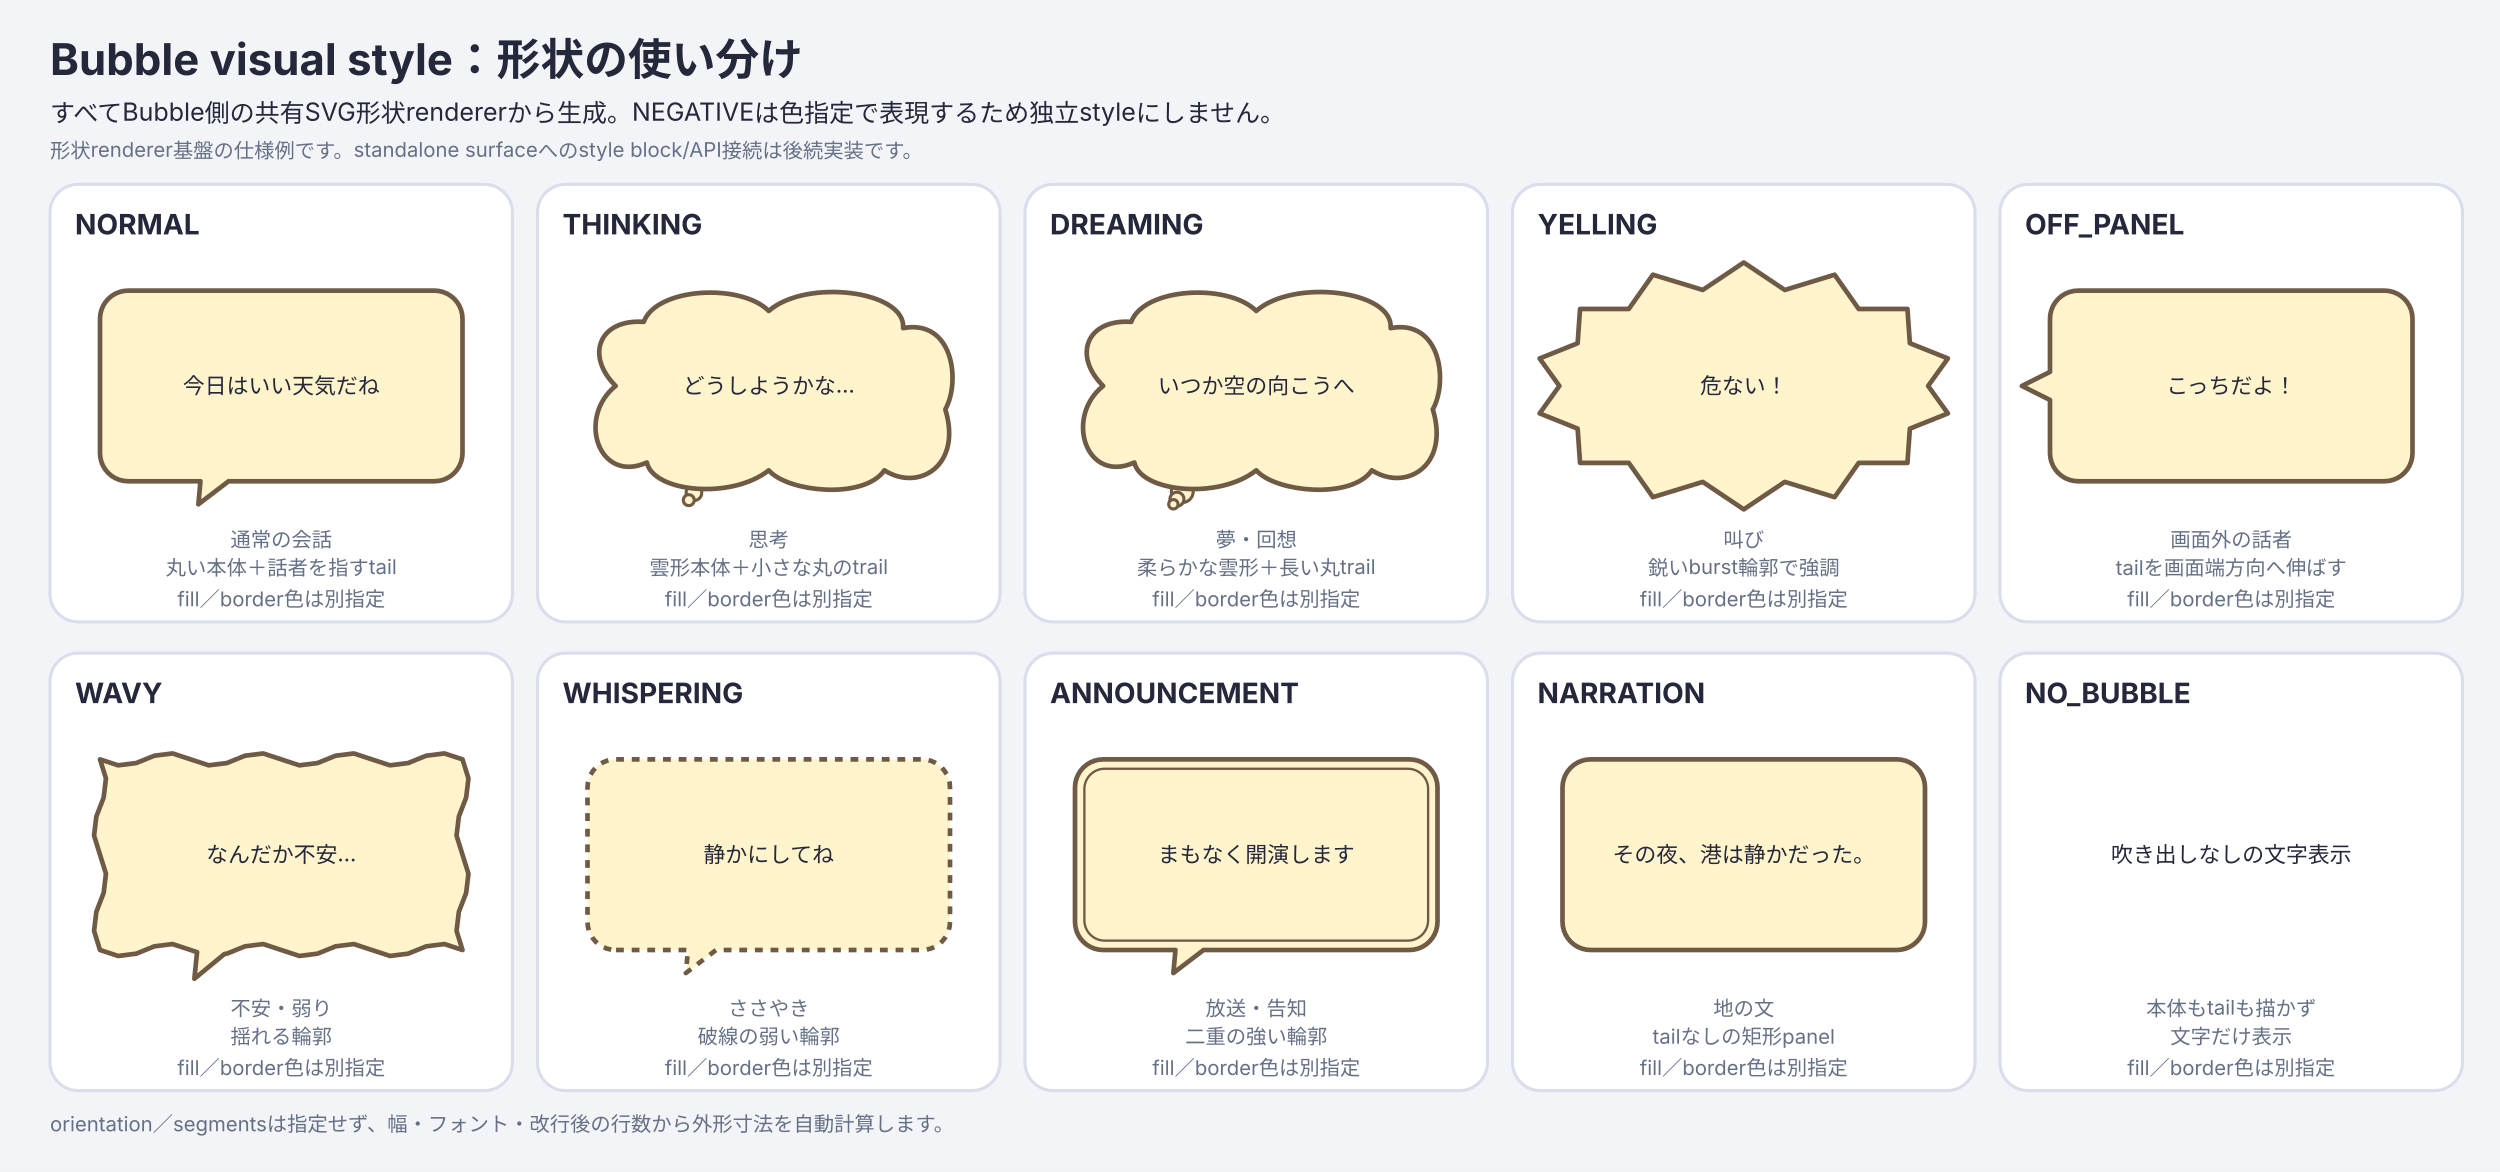
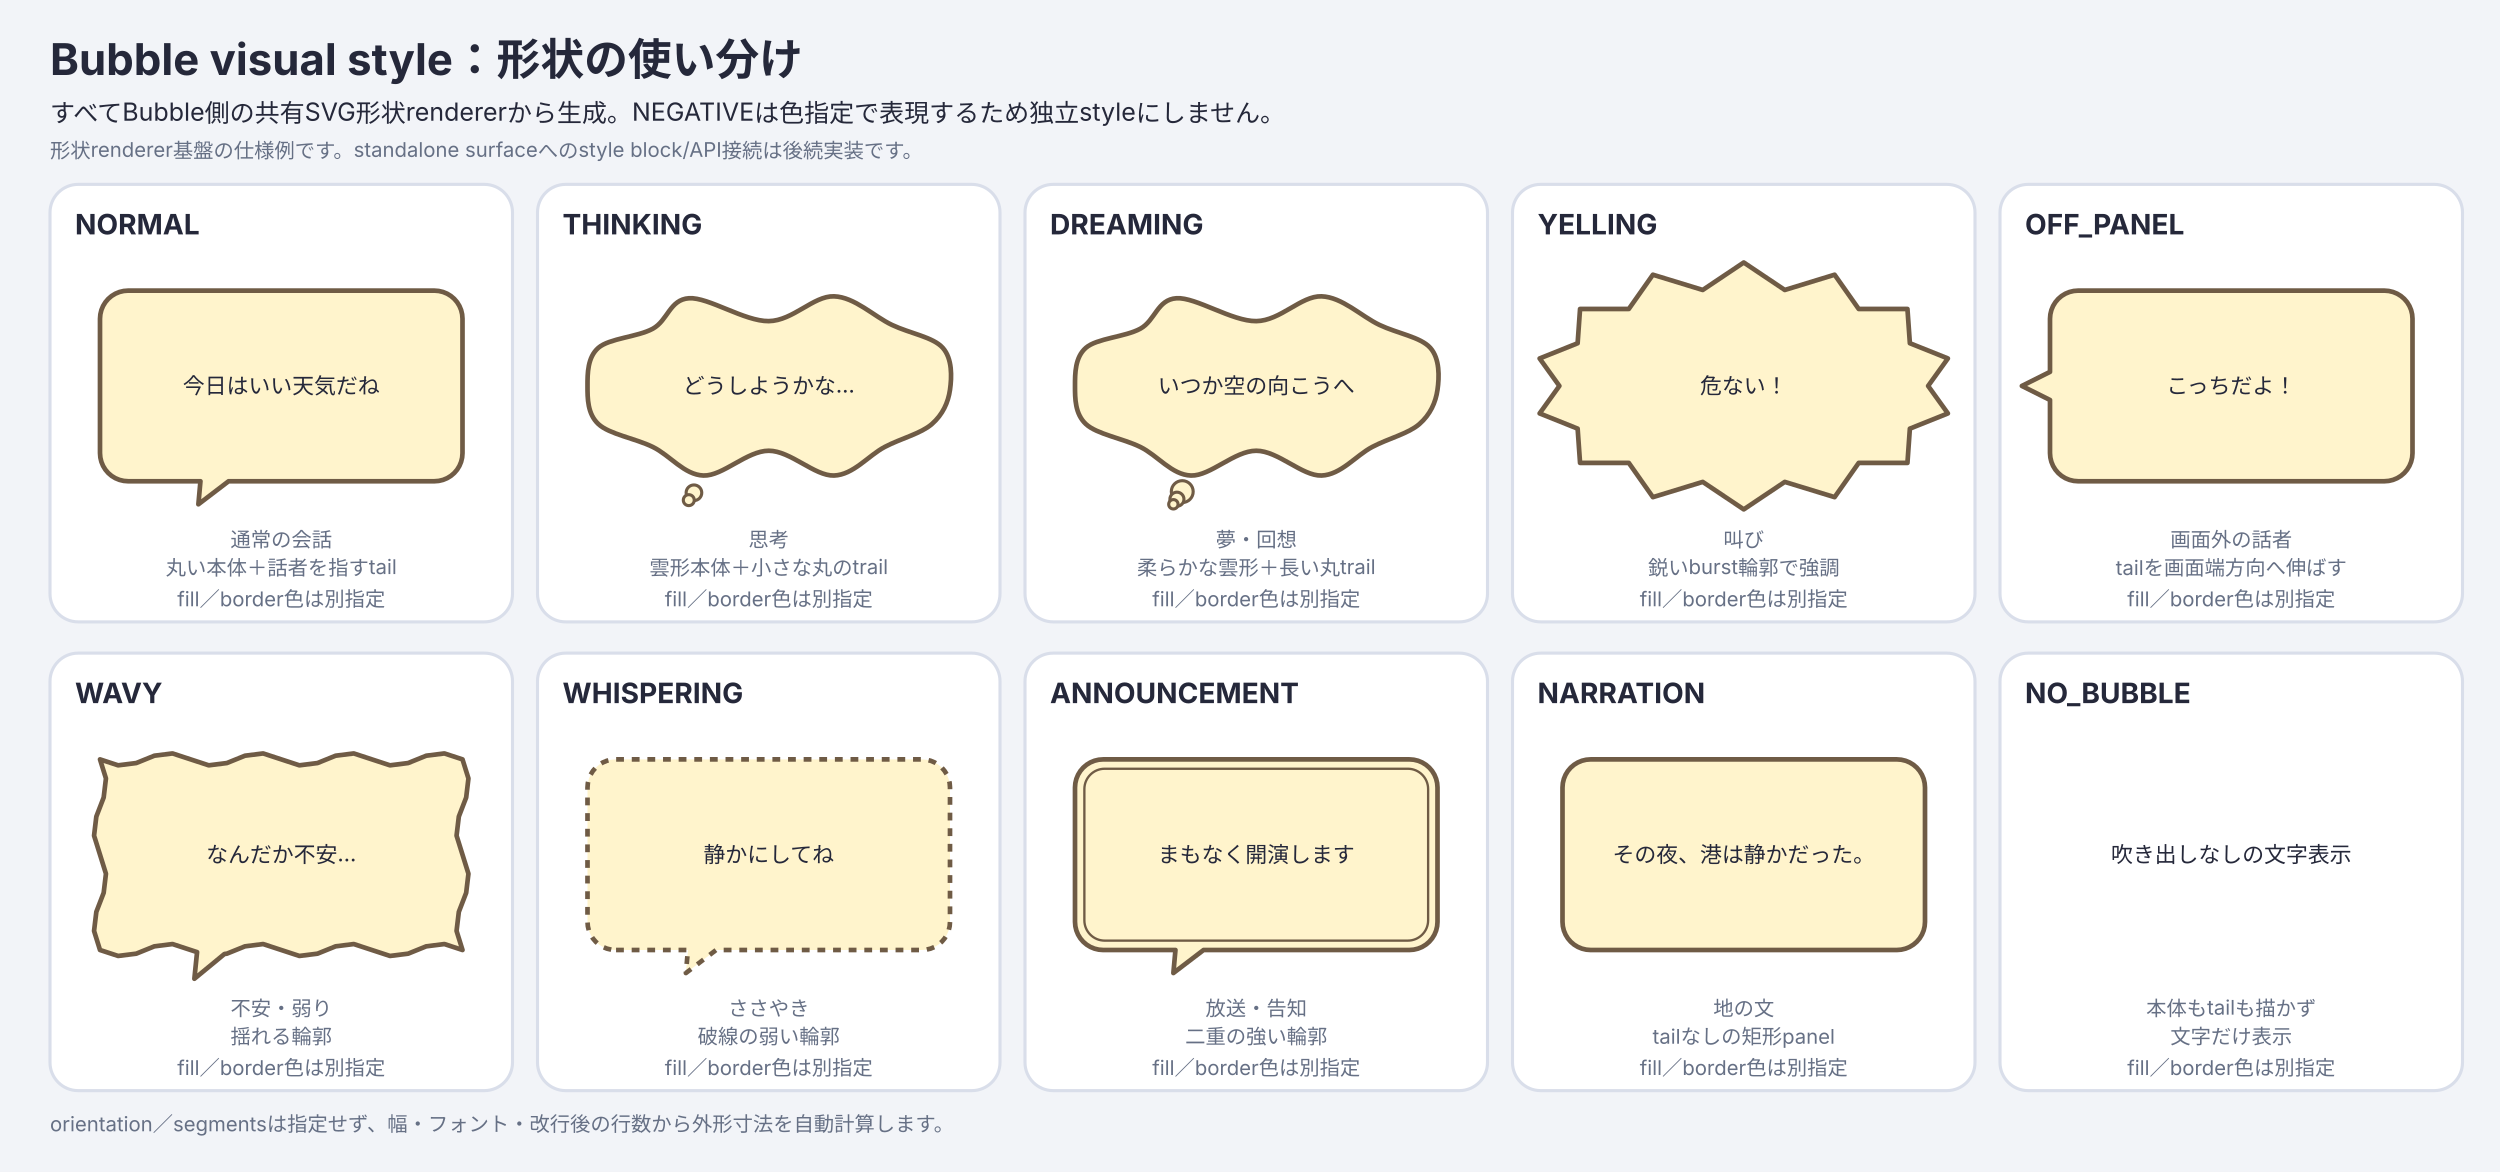
<svg xmlns="http://www.w3.org/2000/svg" width="1600" height="750" viewBox="0 0 1600 750" role="img" aria-labelledby="title description">
  <style>
    text { font-family: -apple-system, BlinkMacSystemFont, "Hiragino Sans", "Noto Sans JP", sans-serif; }
    .heading { fill: #25283a; font-size: 28px; font-weight: 700; }
    .subheading { fill: #25283a; font-size: 20px; font-weight: 700; }
    .body { fill: #25283a; font-size: 16px; }
    .small { fill: #667085; font-size: 13px; }
    .block-text { fill: #ffffff; font-size: 13px; font-weight: 600; }
    .input-text { fill: #25283a; font-size: 13px; font-weight: 500; }
  </style>
  <rect width="1600" height="750" fill="#f2f4f8" />
  <text x="32" y="48" class="heading">Bubble visual style：形状の使い分け</text>
  <text x="32" y="78" class="body">すべてBubble側の共有SVG形状rendererから生成。NEGATIVEは色指定で表現するため独立styleにしません。</text>
  <text x="32" y="101" class="small">形状renderer基盤の仕様例です。standalone surfaceへのstyle block/API接続は後続実装です。</text>
  <g data-style-gallery-card="NORMAL">
    <rect x="32" y="118" width="296" height="280" rx="18" fill="#ffffff" stroke="#d9deea" stroke-width="2" />
    <text x="48" y="150" style="fill:#25283a;font-size:18px;font-weight:700">NORMAL</text>
    <svg x="40" y="162" width="280" height="170" viewBox="0 0 280 170" data-bubble-renderer="canonical" data-bubble-style="NORMAL" overflow="visible">
      <path d="M 39.184 145.778 L 36.438 145.119 L 33.828 144.038 L 31.42 142.562 L 29.272 140.728 L 27.438 138.58 L 25.962 136.172 L 24.881 133.562 L 24.222 130.816 L 24 128 L 24 42 L 24.222 39.184 L 24.881 36.438 L 25.962 33.828 L 27.438 31.42 L 29.272 29.272 L 31.42 27.438 L 33.828 25.962 L 36.438 24.881 L 39.184 24.222 L 42 24 L 238 24 L 240.816 24.222 L 243.562 24.881 L 246.172 25.962 L 248.58 27.438 L 250.728 29.272 L 252.562 31.42 L 254.038 33.828 L 255.119 36.438 L 255.778 39.184 L 256 42 L 256 128 L 255.778 130.816 L 255.119 133.562 L 254.038 136.172 L 252.562 138.58 L 250.728 140.728 L 248.58 142.562 L 246.172 144.038 L 243.562 145.119 L 240.816 145.778 L 238 146 L 106.287 146 L 86.963 160.745 L 88.287 146 L 42 146 Z" fill="#fff4cc" stroke="#6f5b45" stroke-width="3" stroke-linejoin="round" data-boolean-operation="union" data-tail-base-on-border="true" />
      <text x="140" y="89.9" text-anchor="middle" fill="#25283a" font-family="Noto Sans JP, sans-serif" font-size="14">今日はいい天気だね</text>
    </svg>
    <text x="180" y="350" text-anchor="middle" class="small">通常の会話</text>
    <text x="180" y="368" text-anchor="middle" class="small">丸い本体＋話者を指すtail</text>
    <text x="180" y="388" text-anchor="middle" class="small">fill／border色は別指定</text>
  </g>
  <g data-style-gallery-card="THINKING">
    <rect x="344" y="118" width="296" height="280" rx="18" fill="#ffffff" stroke="#d9deea" stroke-width="2" />
    <text x="360" y="150" style="fill:#25283a;font-size:18px;font-weight:700">THINKING</text>
    <svg x="352" y="162" width="280" height="170" viewBox="0 0 280 170" data-bubble-renderer="canonical" data-bubble-style="THINKING" overflow="visible">
      <circle cx="92.125" cy="153.372" r="5" fill="#fff4cc" stroke="#6f5b45" stroke-width="2" />
      <circle cx="88.821" cy="158.091" r="3.5" fill="#fff4cc" stroke="#6f5b45" stroke-width="2" />
      <g transform="translate(0 0) scale(1)">
-         <path d="M 42 85     C 22 65, 32 42, 60 44     C 68 22, 122 19, 140 37     C 164 16, 228 24, 226 48     C 258 42, 263 82, 253 100     C 264 136, 236 153, 214 139     C 201 158, 152 153, 140 139     C 116 158, 66 153, 62 134     C 31 148, 17 105, 42 85 Z" fill="#fff4cc" stroke="#6f5b45" stroke-width="3" stroke-linejoin="round" />
+         <path d="M 24 85 C 24 76.867 24 66.7 30.96 60.6 C 37.92 54.5 56.093 53.687 65.76 48.4 C 75.427 43.113 76.587 29.693 88.96 28.88 C 101.333 28.067 124.533 43.723 140 43.52 C 155.467 43.317 168.613 27.253 181.76 27.66 C 194.907 28.067 207.28 40.47 218.88 45.96 C 230.48 51.45 245.173 53.687 251.36 60.6 C 257.547 67.513 257.16 79.307 256 87.44 C 254.84 95.573 251.36 103.3 244.4 109.4 C 237.44 115.5 224.68 118.55 214.24 124.04 C 203.8 129.53 194.133 141.933 181.76 142.34 C 169.387 142.747 153.92 126.48 140 126.48 C 126.08 126.48 110.613 142.747 98.24 142.34 C 85.867 141.933 76.973 129.53 65.76 124.04 C 54.547 118.55 37.92 115.907 30.96 109.4 C 24 102.893 24 93.133 24 85 Z" fill="#fff4cc" stroke="#6f5b45" stroke-width="3" stroke-linejoin="round" />
      </g>
      <text x="140" y="89.9" text-anchor="middle" fill="#25283a" font-family="Noto Sans JP, sans-serif" font-size="14">どうしようかな…</text>
    </svg>
    <text x="492" y="350" text-anchor="middle" class="small">思考</text>
    <text x="492" y="368" text-anchor="middle" class="small">雲形本体＋小さな丸のtrail</text>
    <text x="492" y="388" text-anchor="middle" class="small">fill／border色は別指定</text>
  </g>
  <g data-style-gallery-card="DREAMING">
    <rect x="656" y="118" width="296" height="280" rx="18" fill="#ffffff" stroke="#d9deea" stroke-width="2" />
    <text x="672" y="150" style="fill:#25283a;font-size:18px;font-weight:700">DREAMING</text>
    <svg x="664" y="162" width="280" height="170" viewBox="0 0 280 170" data-bubble-renderer="canonical" data-bubble-style="DREAMING" overflow="visible">
      <circle cx="92.641" cy="152.635" r="7" fill="#fff4cc" stroke="#6f5b45" stroke-width="2" />
      <circle cx="89.234" cy="157.501" r="4.5" fill="#fff4cc" stroke="#6f5b45" stroke-width="2" />
      <circle cx="86.963" cy="160.745" r="3" fill="#fff4cc" stroke="#6f5b45" stroke-width="2" />
      <g transform="translate(0 0) scale(1)">
-         <path d="M 42 85     C 22 65, 32 42, 60 44     C 68 22, 122 19, 140 37     C 164 16, 228 24, 226 48     C 258 42, 263 82, 253 100     C 264 136, 236 153, 214 139     C 201 158, 152 153, 140 139     C 116 158, 66 153, 62 134     C 31 148, 17 105, 42 85 Z" fill="#fff4cc" stroke="#6f5b45" stroke-width="3" stroke-linejoin="round" />
+         <path d="M 24 85 C 24 76.867 24 66.7 30.96 60.6 C 37.92 54.5 56.093 53.687 65.76 48.4 C 75.427 43.113 76.587 29.693 88.96 28.88 C 101.333 28.067 124.533 43.723 140 43.52 C 155.467 43.317 168.613 27.253 181.76 27.66 C 194.907 28.067 207.28 40.47 218.88 45.96 C 230.48 51.45 245.173 53.687 251.36 60.6 C 257.547 67.513 257.16 79.307 256 87.44 C 254.84 95.573 251.36 103.3 244.4 109.4 C 237.44 115.5 224.68 118.55 214.24 124.04 C 203.8 129.53 194.133 141.933 181.76 142.34 C 169.387 142.747 153.92 126.48 140 126.48 C 126.08 126.48 110.613 142.747 98.24 142.34 C 85.867 141.933 76.973 129.53 65.76 124.04 C 54.547 118.55 37.92 115.907 30.96 109.4 C 24 102.893 24 93.133 24 85 Z" fill="#fff4cc" stroke="#6f5b45" stroke-width="3" stroke-linejoin="round" />
      </g>
      <text x="140" y="89.9" text-anchor="middle" fill="#25283a" font-family="Noto Sans JP, sans-serif" font-size="14">いつか空の向こうへ</text>
    </svg>
    <text x="804" y="350" text-anchor="middle" class="small">夢・回想</text>
    <text x="804" y="368" text-anchor="middle" class="small">柔らかな雲形＋長い丸trail</text>
    <text x="804" y="388" text-anchor="middle" class="small">fill／border色は別指定</text>
  </g>
  <g data-style-gallery-card="YELLING">
    <rect x="968" y="118" width="296" height="280" rx="18" fill="#ffffff" stroke="#d9deea" stroke-width="2" />
    <text x="984" y="150" style="fill:#25283a;font-size:18px;font-weight:700">YELLING</text>
    <svg x="976" y="162" width="280" height="170" viewBox="0 0 280 170" data-bubble-renderer="canonical" data-bubble-style="YELLING" overflow="visible">
      <path d="M 166.257 23.579 L 198.14 13.823 L 213.572 35.745 L 244.765 35.744 L 246.314 57.665 L 270.64 67.421 L 258 85 L 270.64 102.579 L 246.314 112.335 L 244.765 134.256 L 213.572 134.255 L 198.14 156.177 L 166.257 146.421 L 140 164 L 113.743 146.421 L 81.86 156.177 L 66.428 134.255 L 35.235 134.256 L 33.686 112.335 L 9.36 102.579 L 22 85 L 9.36 67.421 L 33.686 57.665 L 35.235 35.744 L 66.428 35.745 L 81.86 13.823 L 113.743 23.579 L 140 6 Z" fill="#fff4cc" stroke="#6f5b45" stroke-width="3" stroke-linejoin="round" data-boolean-operation="union" data-tail-base-on-border="true" />
      <text x="140" y="89.9" text-anchor="middle" fill="#25283a" font-family="Noto Sans JP, sans-serif" font-size="14">危ない！</text>
    </svg>
    <text x="1116" y="350" text-anchor="middle" class="small">叫び</text>
    <text x="1116" y="368" text-anchor="middle" class="small">鋭いburst輪郭で強調</text>
    <text x="1116" y="388" text-anchor="middle" class="small">fill／border色は別指定</text>
  </g>
  <g data-style-gallery-card="OFF_PANEL">
    <rect x="1280" y="118" width="296" height="280" rx="18" fill="#ffffff" stroke="#d9deea" stroke-width="2" />
    <text x="1296" y="150" style="fill:#25283a;font-size:18px;font-weight:700">OFF_PANEL</text>
    <svg x="1288" y="162" width="280" height="170" viewBox="0 0 280 170" data-bubble-renderer="canonical" data-bubble-style="OFF_PANEL" overflow="visible">
      <path d="M 24 76 L 24 42 L 24.222 39.184 L 24.881 36.438 L 25.962 33.828 L 27.438 31.42 L 29.272 29.272 L 31.42 27.438 L 33.828 25.962 L 36.438 24.881 L 39.184 24.222 L 42 24 L 238 24 L 240.816 24.222 L 243.562 24.881 L 246.172 25.962 L 248.58 27.438 L 250.728 29.272 L 252.562 31.42 L 254.038 33.828 L 255.119 36.438 L 255.778 39.184 L 256 42 L 256 128 L 255.778 130.816 L 255.119 133.562 L 254.038 136.172 L 252.562 138.58 L 250.728 140.728 L 248.58 142.562 L 246.172 144.038 L 243.562 145.119 L 240.816 145.778 L 238 146 L 42 146 L 39.184 145.778 L 36.438 145.119 L 33.828 144.038 L 31.42 142.562 L 29.272 140.728 L 27.438 138.58 L 25.962 136.172 L 24.881 133.562 L 24.222 130.816 L 24 128 L 24 94 L 6 85 Z" fill="#fff4cc" stroke="#6f5b45" stroke-width="3" stroke-linejoin="round" data-boolean-operation="union" data-tail-base-on-border="true" />
      <text x="140" y="89.9" text-anchor="middle" fill="#25283a" font-family="Noto Sans JP, sans-serif" font-size="14">こっちだよ！</text>
    </svg>
    <text x="1428" y="350" text-anchor="middle" class="small">画面外の話者</text>
    <text x="1428" y="368" text-anchor="middle" class="small">tailを画面端方向へ伸ばす</text>
    <text x="1428" y="388" text-anchor="middle" class="small">fill／border色は別指定</text>
  </g>
  <g data-style-gallery-card="WAVY">
    <rect x="32" y="418" width="296" height="280" rx="18" fill="#ffffff" stroke="#d9deea" stroke-width="2" />
    <text x="48" y="450" style="fill:#25283a;font-size:18px;font-weight:700">WAVY</text>
    <svg x="40" y="462" width="280" height="170" viewBox="0 0 280 170" data-bubble-renderer="canonical" data-bubble-style="WAVY" overflow="visible">
      <path d="M 256 24 L 259.804 36.2 L 258.351 48.4 L 253.649 60.6 L 252.196 72.8 L 259.804 97.2 L 258.351 109.4 L 253.649 121.6 L 252.196 133.8 L 256 146 L 244.4 142.196 L 232.8 143.649 L 221.2 148.351 L 209.6 149.804 L 186.4 142.196 L 174.8 143.649 L 163.2 148.351 L 151.6 149.804 L 128.4 142.196 L 116.8 143.649 L 105.2 148.351 L 103.652 148.545 L 103.652 148.545 L 84.398 164.408 L 86.123 147.352 L 70.4 142.196 L 58.8 143.649 L 47.2 148.351 L 35.6 149.804 L 24 146 L 20.196 133.8 L 21.649 121.6 L 26.351 109.4 L 27.804 97.2 L 20.196 72.8 L 21.649 60.6 L 26.351 48.4 L 27.804 36.2 L 24 24 L 35.6 27.804 L 47.2 26.351 L 58.8 21.649 L 70.4 20.196 L 93.6 27.804 L 105.2 26.351 L 116.8 21.649 L 128.4 20.196 L 151.6 27.804 L 163.2 26.351 L 174.8 21.649 L 186.4 20.196 L 209.6 27.804 L 221.2 26.351 L 232.8 21.649 L 244.4 20.196 Z" fill="#fff4cc" stroke="#6f5b45" stroke-width="3" stroke-linejoin="round" data-boolean-operation="union" data-tail-base-on-border="true" />
      <text x="140" y="89.9" text-anchor="middle" fill="#25283a" font-family="Noto Sans JP, sans-serif" font-size="14">なんだか不安…</text>
    </svg>
    <text x="180" y="650" text-anchor="middle" class="small">不安・弱り</text>
    <text x="180" y="668" text-anchor="middle" class="small">揺れる輪郭</text>
    <text x="180" y="688" text-anchor="middle" class="small">fill／border色は別指定</text>
  </g>
  <g data-style-gallery-card="WHISPERING">
    <rect x="344" y="418" width="296" height="280" rx="18" fill="#ffffff" stroke="#d9deea" stroke-width="2" />
    <text x="360" y="450" style="fill:#25283a;font-size:18px;font-weight:700">WHISPERING</text>
    <svg x="352" y="462" width="280" height="170" viewBox="0 0 280 170" data-bubble-renderer="canonical" data-bubble-style="WHISPERING" overflow="visible">
      <path d="M 39.184 145.778 L 36.438 145.119 L 33.828 144.038 L 31.42 142.562 L 29.272 140.728 L 27.438 138.58 L 25.962 136.172 L 24.881 133.562 L 24.222 130.816 L 24 128 L 24 42 L 24.222 39.184 L 24.881 36.438 L 25.962 33.828 L 27.438 31.42 L 29.272 29.272 L 31.42 27.438 L 33.828 25.962 L 36.438 24.881 L 39.184 24.222 L 42 24 L 238 24 L 240.816 24.222 L 243.562 24.881 L 246.172 25.962 L 248.58 27.438 L 250.728 29.272 L 252.562 31.42 L 254.038 33.828 L 255.119 36.438 L 255.778 39.184 L 256 42 L 256 128 L 255.778 130.816 L 255.119 133.562 L 254.038 136.172 L 252.562 138.58 L 250.728 140.728 L 248.58 142.562 L 246.172 144.038 L 243.562 145.119 L 240.816 145.778 L 238 146 L 106.287 146 L 86.963 160.745 L 88.287 146 L 42 146 Z" fill="#fff4cc" stroke="#6f5b45" stroke-width="3" stroke-linejoin="round" data-boolean-operation="union" data-tail-base-on-border="true" stroke-dasharray="5 5" />
      <text x="140" y="89.9" text-anchor="middle" fill="#25283a" font-family="Noto Sans JP, sans-serif" font-size="14">静かにしてね</text>
    </svg>
    <text x="492" y="650" text-anchor="middle" class="small">ささやき</text>
    <text x="492" y="668" text-anchor="middle" class="small">破線の弱い輪郭</text>
    <text x="492" y="688" text-anchor="middle" class="small">fill／border色は別指定</text>
  </g>
  <g data-style-gallery-card="ANNOUNCEMENT">
    <rect x="656" y="418" width="296" height="280" rx="18" fill="#ffffff" stroke="#d9deea" stroke-width="2" />
    <text x="672" y="450" style="fill:#25283a;font-size:18px;font-weight:700">ANNOUNCEMENT</text>
    <svg x="664" y="462" width="280" height="170" viewBox="0 0 280 170" data-bubble-renderer="canonical" data-bubble-style="ANNOUNCEMENT" overflow="visible">
      <path d="M 39.184 145.778 L 36.438 145.119 L 33.828 144.038 L 31.42 142.562 L 29.272 140.728 L 27.438 138.58 L 25.962 136.172 L 24.881 133.562 L 24.222 130.816 L 24 128 L 24 42 L 24.222 39.184 L 24.881 36.438 L 25.962 33.828 L 27.438 31.42 L 29.272 29.272 L 31.42 27.438 L 33.828 25.962 L 36.438 24.881 L 39.184 24.222 L 42 24 L 238 24 L 240.816 24.222 L 243.562 24.881 L 246.172 25.962 L 248.58 27.438 L 250.728 29.272 L 252.562 31.42 L 254.038 33.828 L 255.119 36.438 L 255.778 39.184 L 256 42 L 256 128 L 255.778 130.816 L 255.119 133.562 L 254.038 136.172 L 252.562 138.58 L 250.728 140.728 L 248.58 142.562 L 246.172 144.038 L 243.562 145.119 L 240.816 145.778 L 238 146 L 106.287 146 L 86.963 160.745 L 88.287 146 L 42 146 Z" fill="#fff4cc" stroke="#6f5b45" stroke-width="3" stroke-linejoin="round" data-boolean-operation="union" data-tail-base-on-border="true" />
      <rect x="30" y="30" width="220" height="110" rx="13" fill="none" stroke="#6f5b45" stroke-width="1.5" />
      <text x="140" y="89.9" text-anchor="middle" fill="#25283a" font-family="Noto Sans JP, sans-serif" font-size="14">まもなく開演します</text>
    </svg>
    <text x="804" y="650" text-anchor="middle" class="small">放送・告知</text>
    <text x="804" y="668" text-anchor="middle" class="small">二重の強い輪郭</text>
    <text x="804" y="688" text-anchor="middle" class="small">fill／border色は別指定</text>
  </g>
  <g data-style-gallery-card="NARRATION">
    <rect x="968" y="418" width="296" height="280" rx="18" fill="#ffffff" stroke="#d9deea" stroke-width="2" />
    <text x="984" y="450" style="fill:#25283a;font-size:18px;font-weight:700">NARRATION</text>
    <svg x="976" y="462" width="280" height="170" viewBox="0 0 280 170" data-bubble-renderer="canonical" data-bubble-style="NARRATION" overflow="visible">
      <path d="M 238 24 L 240.816 24.222 L 243.562 24.881 L 246.172 25.962 L 248.58 27.438 L 250.728 29.272 L 252.562 31.42 L 254.038 33.828 L 255.119 36.438 L 255.778 39.184 L 256 42 L 256 128 L 255.778 130.816 L 255.119 133.562 L 254.038 136.172 L 252.562 138.58 L 250.728 140.728 L 248.58 142.562 L 246.172 144.038 L 243.562 145.119 L 240.816 145.778 L 238 146 L 42 146 L 39.184 145.778 L 36.438 145.119 L 33.828 144.038 L 31.42 142.562 L 29.272 140.728 L 27.438 138.58 L 25.962 136.172 L 24.881 133.562 L 24.222 130.816 L 24 128 L 24 42 L 24.222 39.184 L 24.881 36.438 L 25.962 33.828 L 27.438 31.42 L 29.272 29.272 L 31.42 27.438 L 33.828 25.962 L 36.438 24.881 L 39.184 24.222 L 42 24 Z" fill="#fff4cc" stroke="#6f5b45" stroke-width="3" stroke-linejoin="round" />
      <text x="140" y="89.9" text-anchor="middle" fill="#25283a" font-family="Noto Sans JP, sans-serif" font-size="14">その夜、港は静かだった。</text>
    </svg>
    <text x="1116" y="650" text-anchor="middle" class="small">地の文</text>
    <text x="1116" y="668" text-anchor="middle" class="small">tailなしの矩形panel</text>
    <text x="1116" y="688" text-anchor="middle" class="small">fill／border色は別指定</text>
  </g>
  <g data-style-gallery-card="NO_BUBBLE">
    <rect x="1280" y="418" width="296" height="280" rx="18" fill="#ffffff" stroke="#d9deea" stroke-width="2" />
    <text x="1296" y="450" style="fill:#25283a;font-size:18px;font-weight:700">NO_BUBBLE</text>
    <svg x="1288" y="462" width="280" height="170" viewBox="0 0 280 170" data-bubble-renderer="canonical" data-bubble-style="NO_BUBBLE" overflow="visible">
      <text x="140" y="89.9" text-anchor="middle" fill="#25283a" font-family="Noto Sans JP, sans-serif" font-size="14">吹き出しなしの文字表示</text>
    </svg>
    <text x="1428" y="650" text-anchor="middle" class="small">本体もtailも描かず</text>
    <text x="1428" y="668" text-anchor="middle" class="small">文字だけ表示</text>
    <text x="1428" y="688" text-anchor="middle" class="small">fill／border色は別指定</text>
  </g>
  <text x="32" y="724" class="small">orientation／segmentsは指定せず、幅・フォント・改行後の行数から外形寸法を自動計算します。</text>
</svg>
